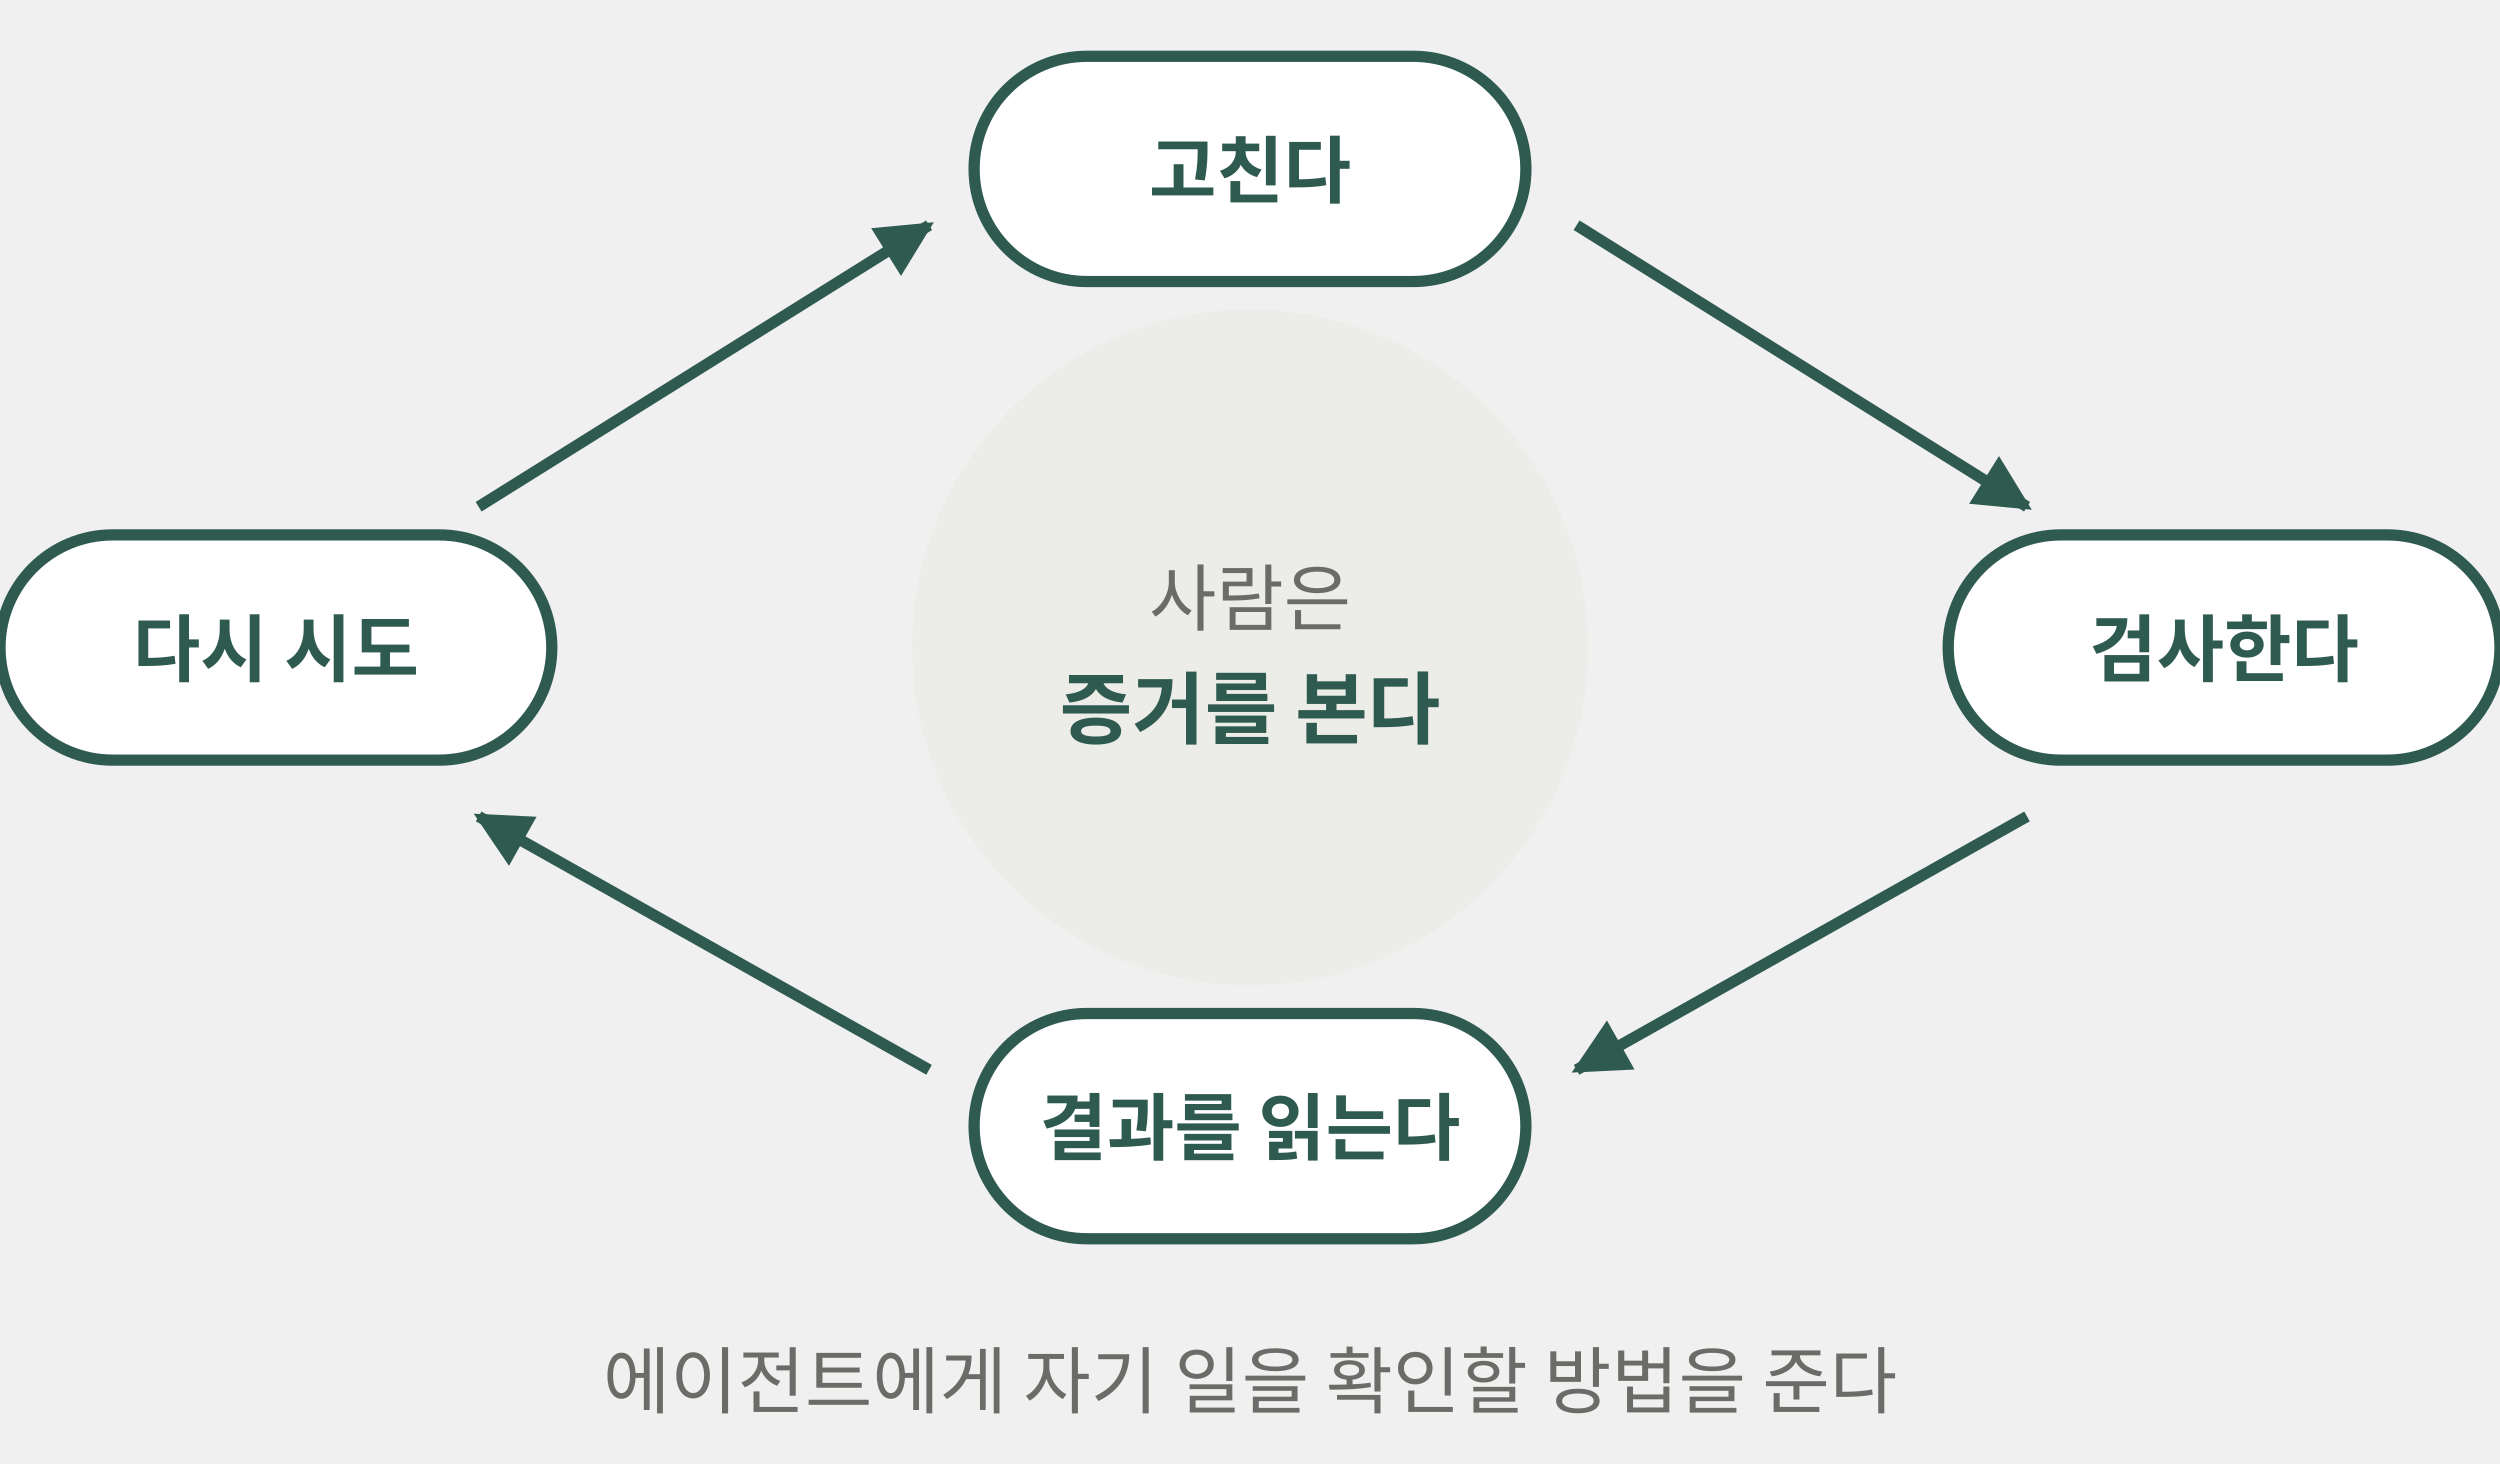
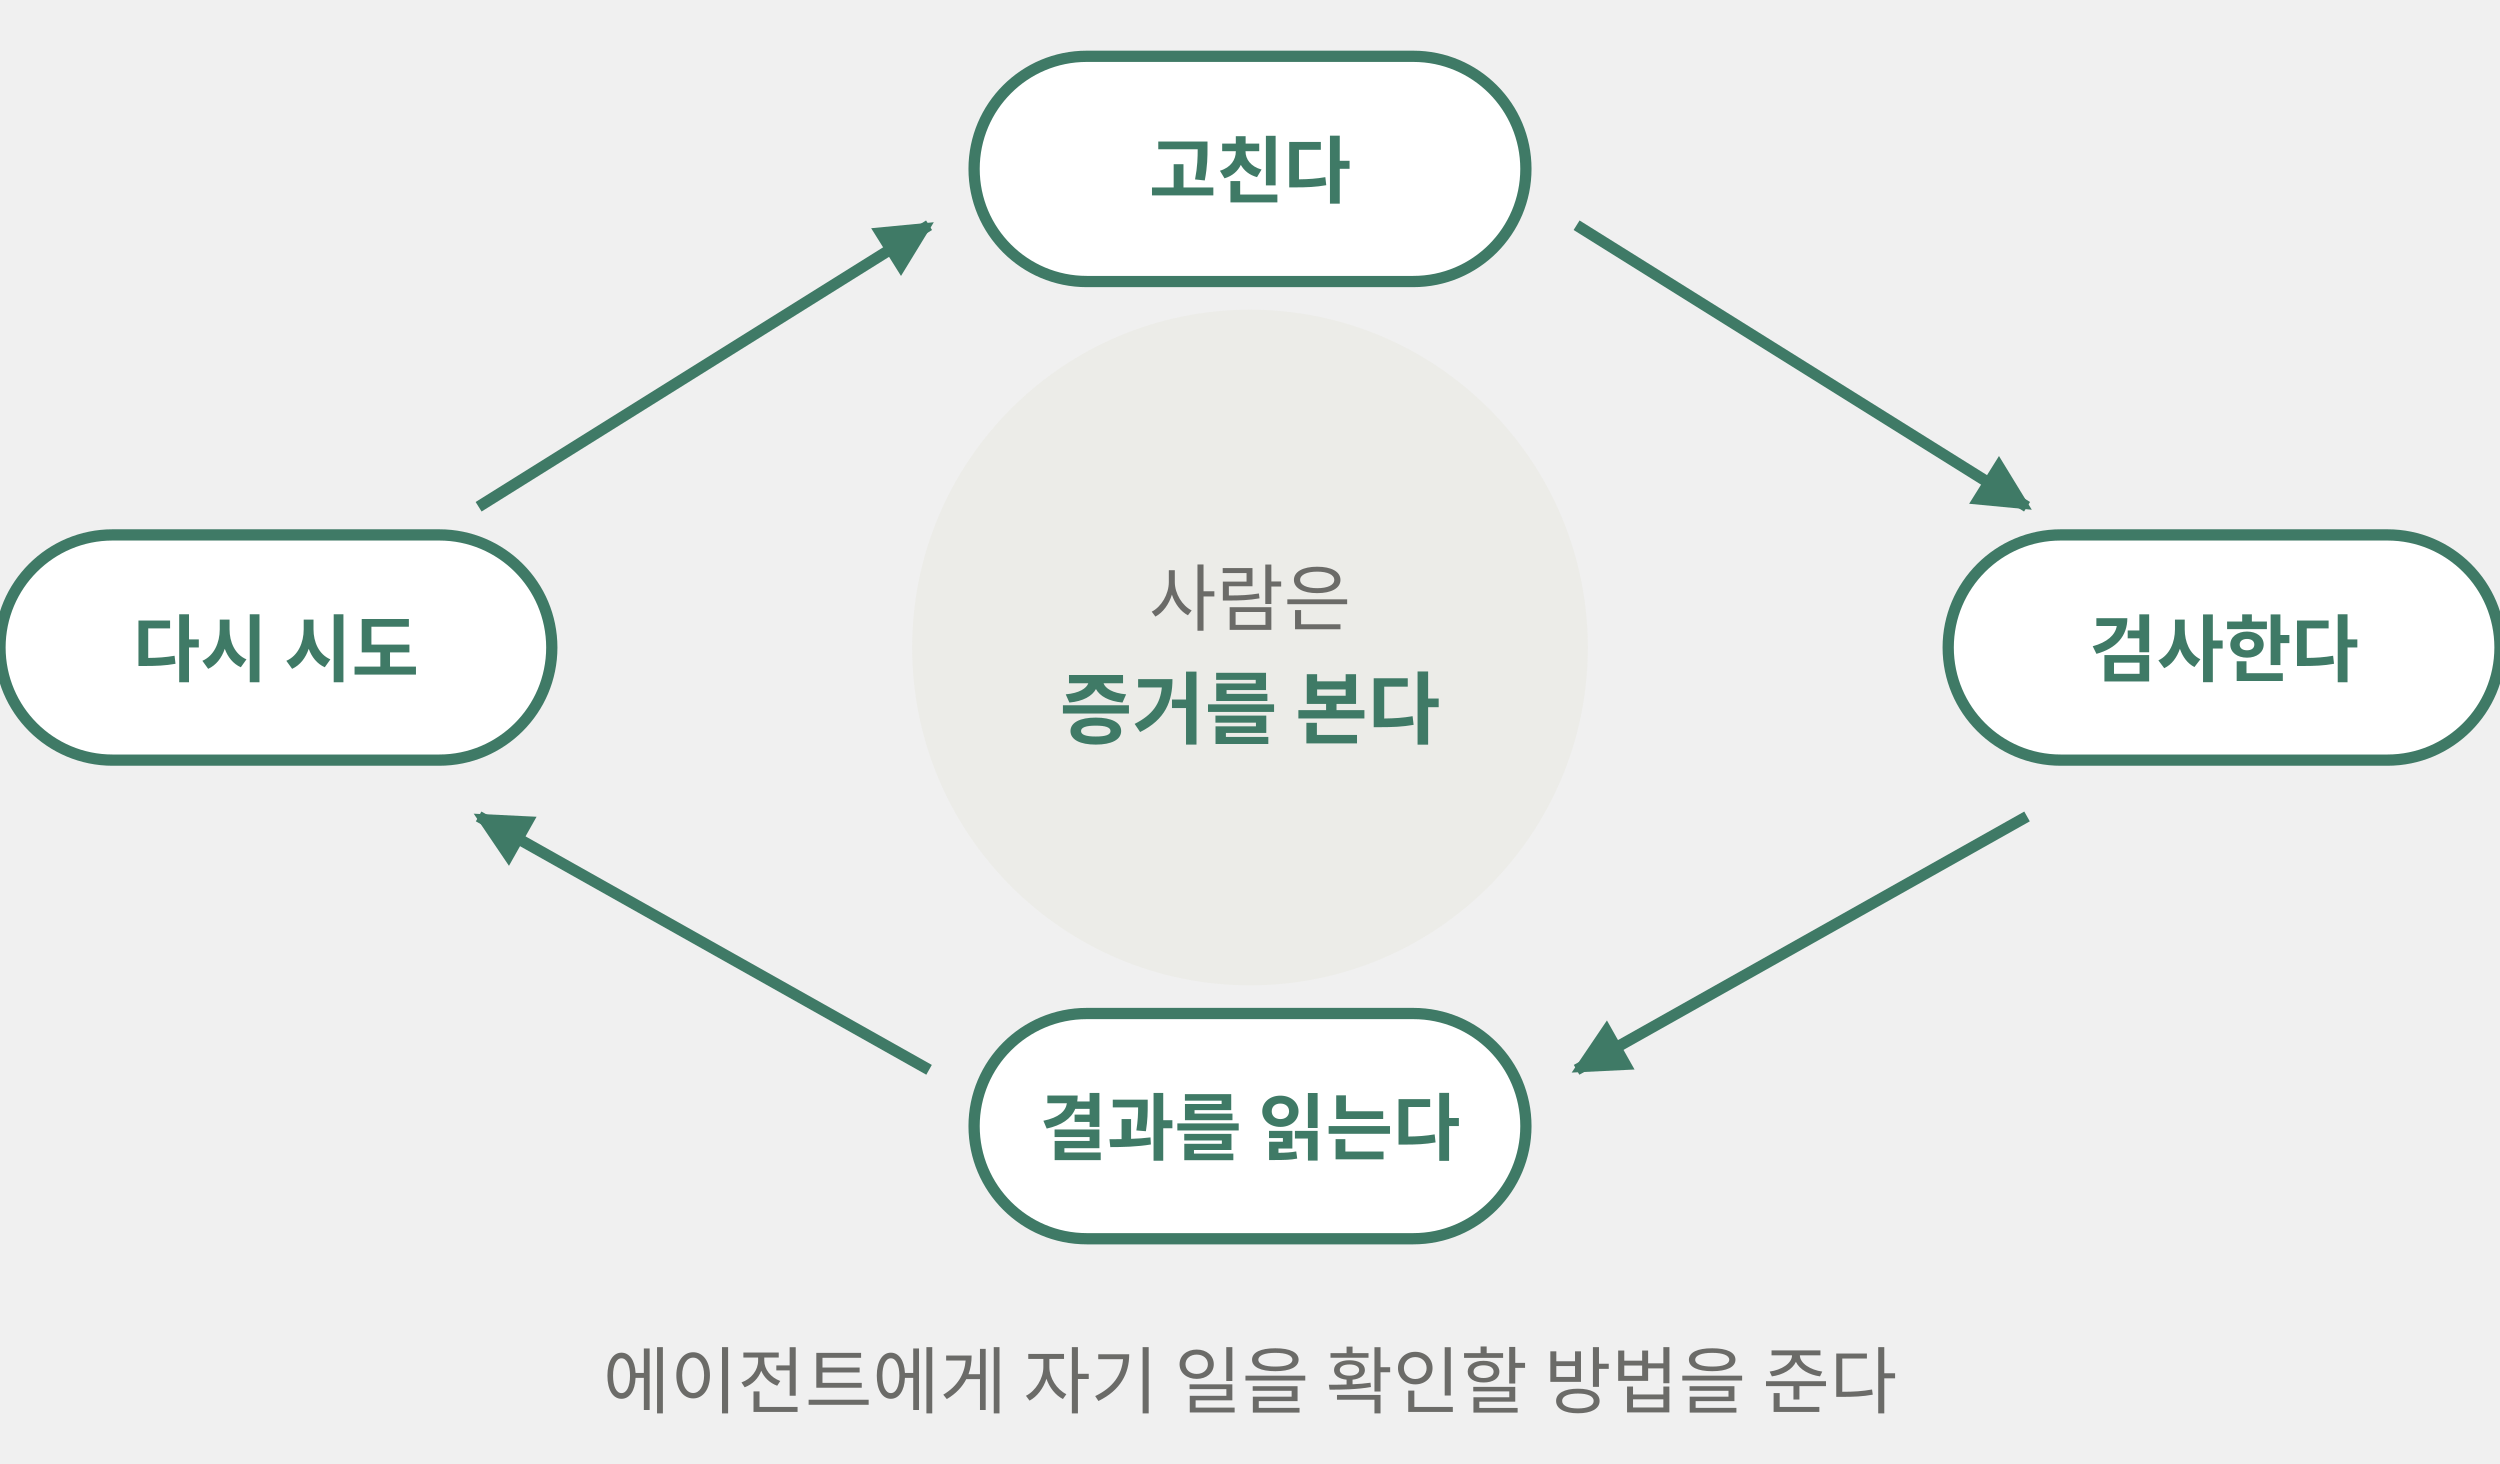
<svg xmlns="http://www.w3.org/2000/svg" viewBox="0 0 888 520" width="888" height="520">
  <defs>
    <marker id="a" viewBox="0 0 10 10" refX="9" refY="5" markerWidth="5" markerHeight="5" orient="auto">
-       <path d="M0 0L10 5L0 10z" fill="#2E5A4F" />
+       <path d="M0 0L10 5L0 10z" fill="#3F7A66" />
    </marker>
  </defs>
  <circle cx="444" cy="230" r="120" fill="#ECECE8" stroke="none" />
  <text x="444" y="222" font-size="26" fill="#6B6B68" text-anchor="middle" font-weight="normal" opacity="1" font-family="NanumGothic, Nanum Gothic, sans-serif" xml:space="preserve">사람은</text>
-   <text x="444" y="262" font-size="28" fill="#2E5A4F" text-anchor="middle" font-weight="bold" opacity="1" font-family="NanumGothic, Nanum Gothic, sans-serif" xml:space="preserve">증거를 본다</text>
-   <rect x="346" y="20" width="196" height="80" rx="40" fill="#FFFFFF" stroke="#2E5A4F" stroke-width="4" />
-   <text x="444" y="70" font-size="26" fill="#2E5A4F" text-anchor="middle" font-weight="bold" opacity="1" font-family="NanumGothic, Nanum Gothic, sans-serif" xml:space="preserve">고친다</text>
-   <rect x="692" y="190" width="196" height="80" rx="40" fill="#FFFFFF" stroke="#2E5A4F" stroke-width="4" />
-   <text x="790" y="240" font-size="26" fill="#2E5A4F" text-anchor="middle" font-weight="bold" opacity="1" font-family="NanumGothic, Nanum Gothic, sans-serif" xml:space="preserve">검사한다</text>
-   <rect x="346" y="360" width="196" height="80" rx="40" fill="#FFFFFF" stroke="#2E5A4F" stroke-width="4" />
-   <text x="444" y="410" font-size="26" fill="#2E5A4F" text-anchor="middle" font-weight="bold" opacity="1" font-family="NanumGothic, Nanum Gothic, sans-serif" xml:space="preserve">결과를 읽는다</text>
-   <rect x="0" y="190" width="196" height="80" rx="40" fill="#FFFFFF" stroke="#2E5A4F" stroke-width="4" />
-   <text x="98" y="240" font-size="26" fill="#2E5A4F" text-anchor="middle" font-weight="bold" opacity="1" font-family="NanumGothic, Nanum Gothic, sans-serif" xml:space="preserve">다시 시도</text>
-   <line x1="560" y1="80" x2="720" y2="180" stroke="#2E5A4F" stroke-width="4" marker-end="url(#a)" />
-   <line x1="720" y1="290" x2="560" y2="380" stroke="#2E5A4F" stroke-width="4" marker-end="url(#a)" />
-   <line x1="330" y1="380" x2="170" y2="290" stroke="#2E5A4F" stroke-width="4" marker-end="url(#a)" />
-   <line x1="170" y1="180" x2="330" y2="80" stroke="#2E5A4F" stroke-width="4" marker-end="url(#a)" />
+   <text x="444" y="262" font-size="28" fill="#3F7A66" text-anchor="middle" font-weight="bold" opacity="1" font-family="NanumGothic, Nanum Gothic, sans-serif" xml:space="preserve">증거를 본다</text>
+   <rect x="346" y="20" width="196" height="80" rx="40" fill="#FFFFFF" stroke="#3F7A66" stroke-width="4" />
+   <text x="444" y="70" font-size="26" fill="#3F7A66" text-anchor="middle" font-weight="bold" opacity="1" font-family="NanumGothic, Nanum Gothic, sans-serif" xml:space="preserve">고친다</text>
+   <rect x="692" y="190" width="196" height="80" rx="40" fill="#FFFFFF" stroke="#3F7A66" stroke-width="4" />
+   <text x="790" y="240" font-size="26" fill="#3F7A66" text-anchor="middle" font-weight="bold" opacity="1" font-family="NanumGothic, Nanum Gothic, sans-serif" xml:space="preserve">검사한다</text>
+   <rect x="346" y="360" width="196" height="80" rx="40" fill="#FFFFFF" stroke="#3F7A66" stroke-width="4" />
+   <text x="444" y="410" font-size="26" fill="#3F7A66" text-anchor="middle" font-weight="bold" opacity="1" font-family="NanumGothic, Nanum Gothic, sans-serif" xml:space="preserve">결과를 읽는다</text>
+   <rect x="0" y="190" width="196" height="80" rx="40" fill="#FFFFFF" stroke="#3F7A66" stroke-width="4" />
+   <text x="98" y="240" font-size="26" fill="#3F7A66" text-anchor="middle" font-weight="bold" opacity="1" font-family="NanumGothic, Nanum Gothic, sans-serif" xml:space="preserve">다시 시도</text>
+   <line x1="560" y1="80" x2="720" y2="180" stroke="#3F7A66" stroke-width="4" marker-end="url(#a)" />
+   <line x1="720" y1="290" x2="560" y2="380" stroke="#3F7A66" stroke-width="4" marker-end="url(#a)" />
+   <line x1="330" y1="380" x2="170" y2="290" stroke="#3F7A66" stroke-width="4" marker-end="url(#a)" />
+   <line x1="170" y1="180" x2="330" y2="80" stroke="#3F7A66" stroke-width="4" marker-end="url(#a)" />
  <text x="444" y="500" font-size="26" fill="#6B6B68" text-anchor="middle" font-weight="normal" opacity="1" font-family="NanumGothic, Nanum Gothic, sans-serif" xml:space="preserve">에이전트에게 자기 일을 확인할 방법을 준다</text>
</svg>
